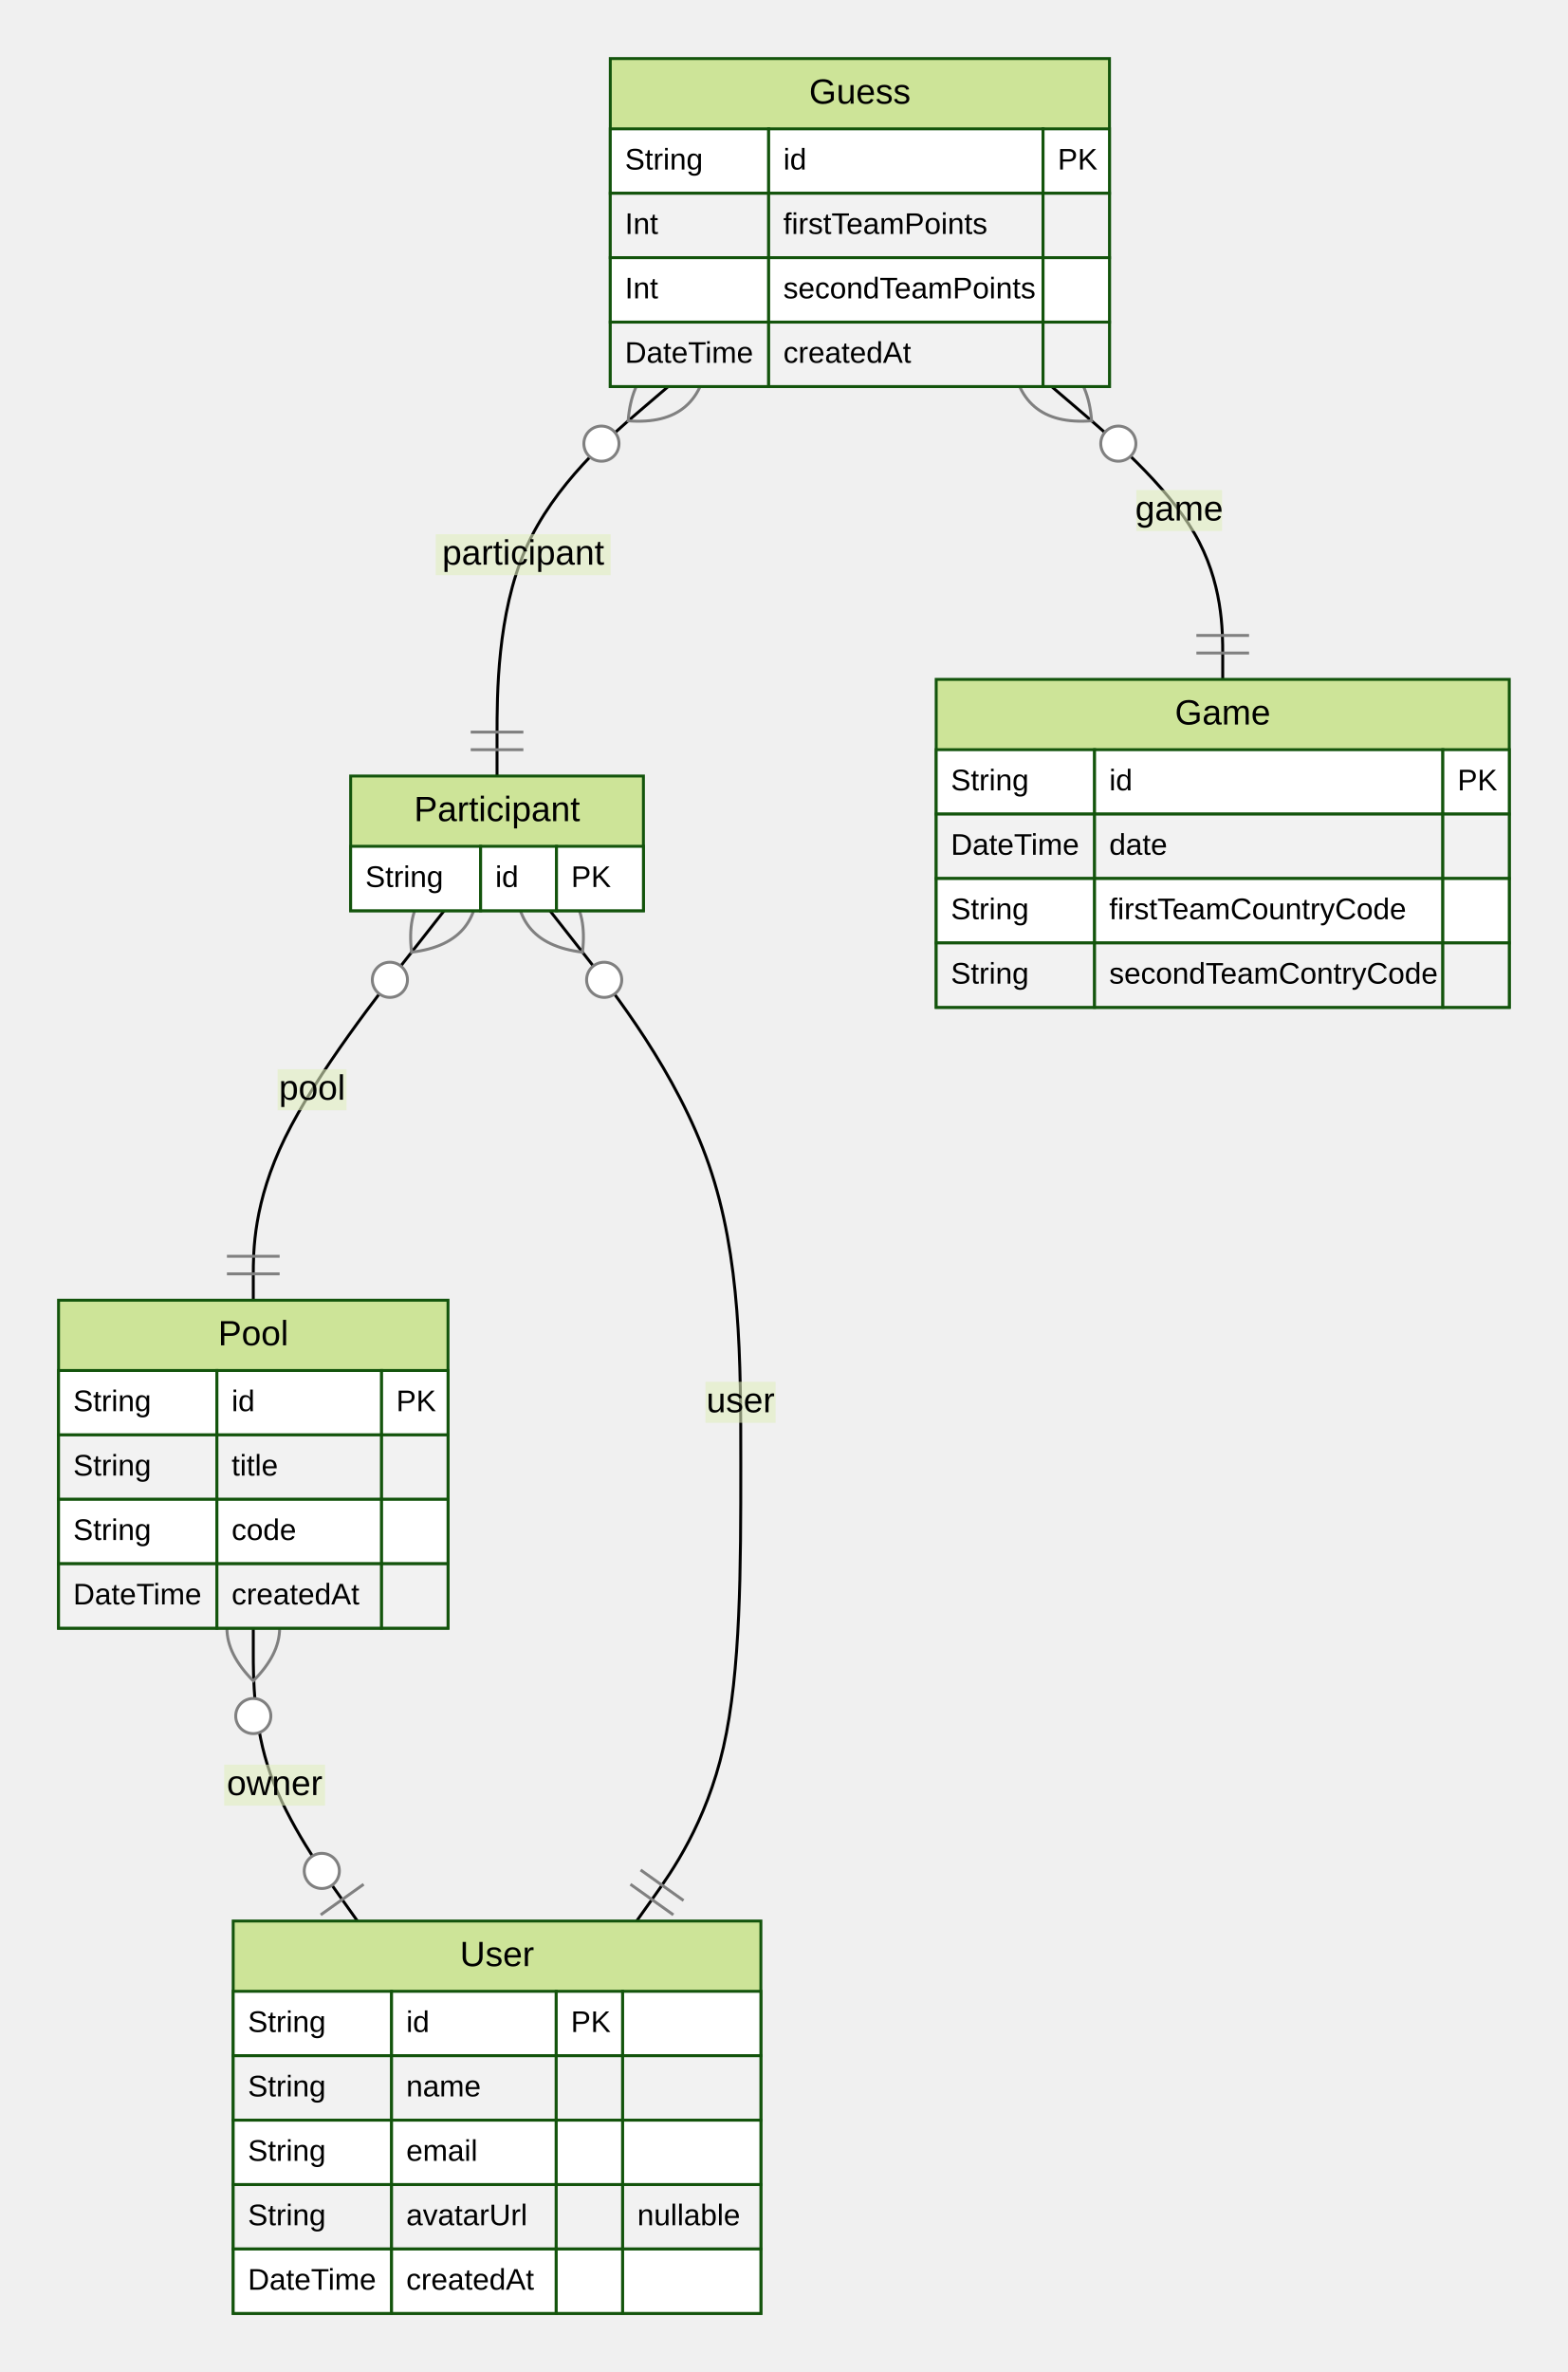
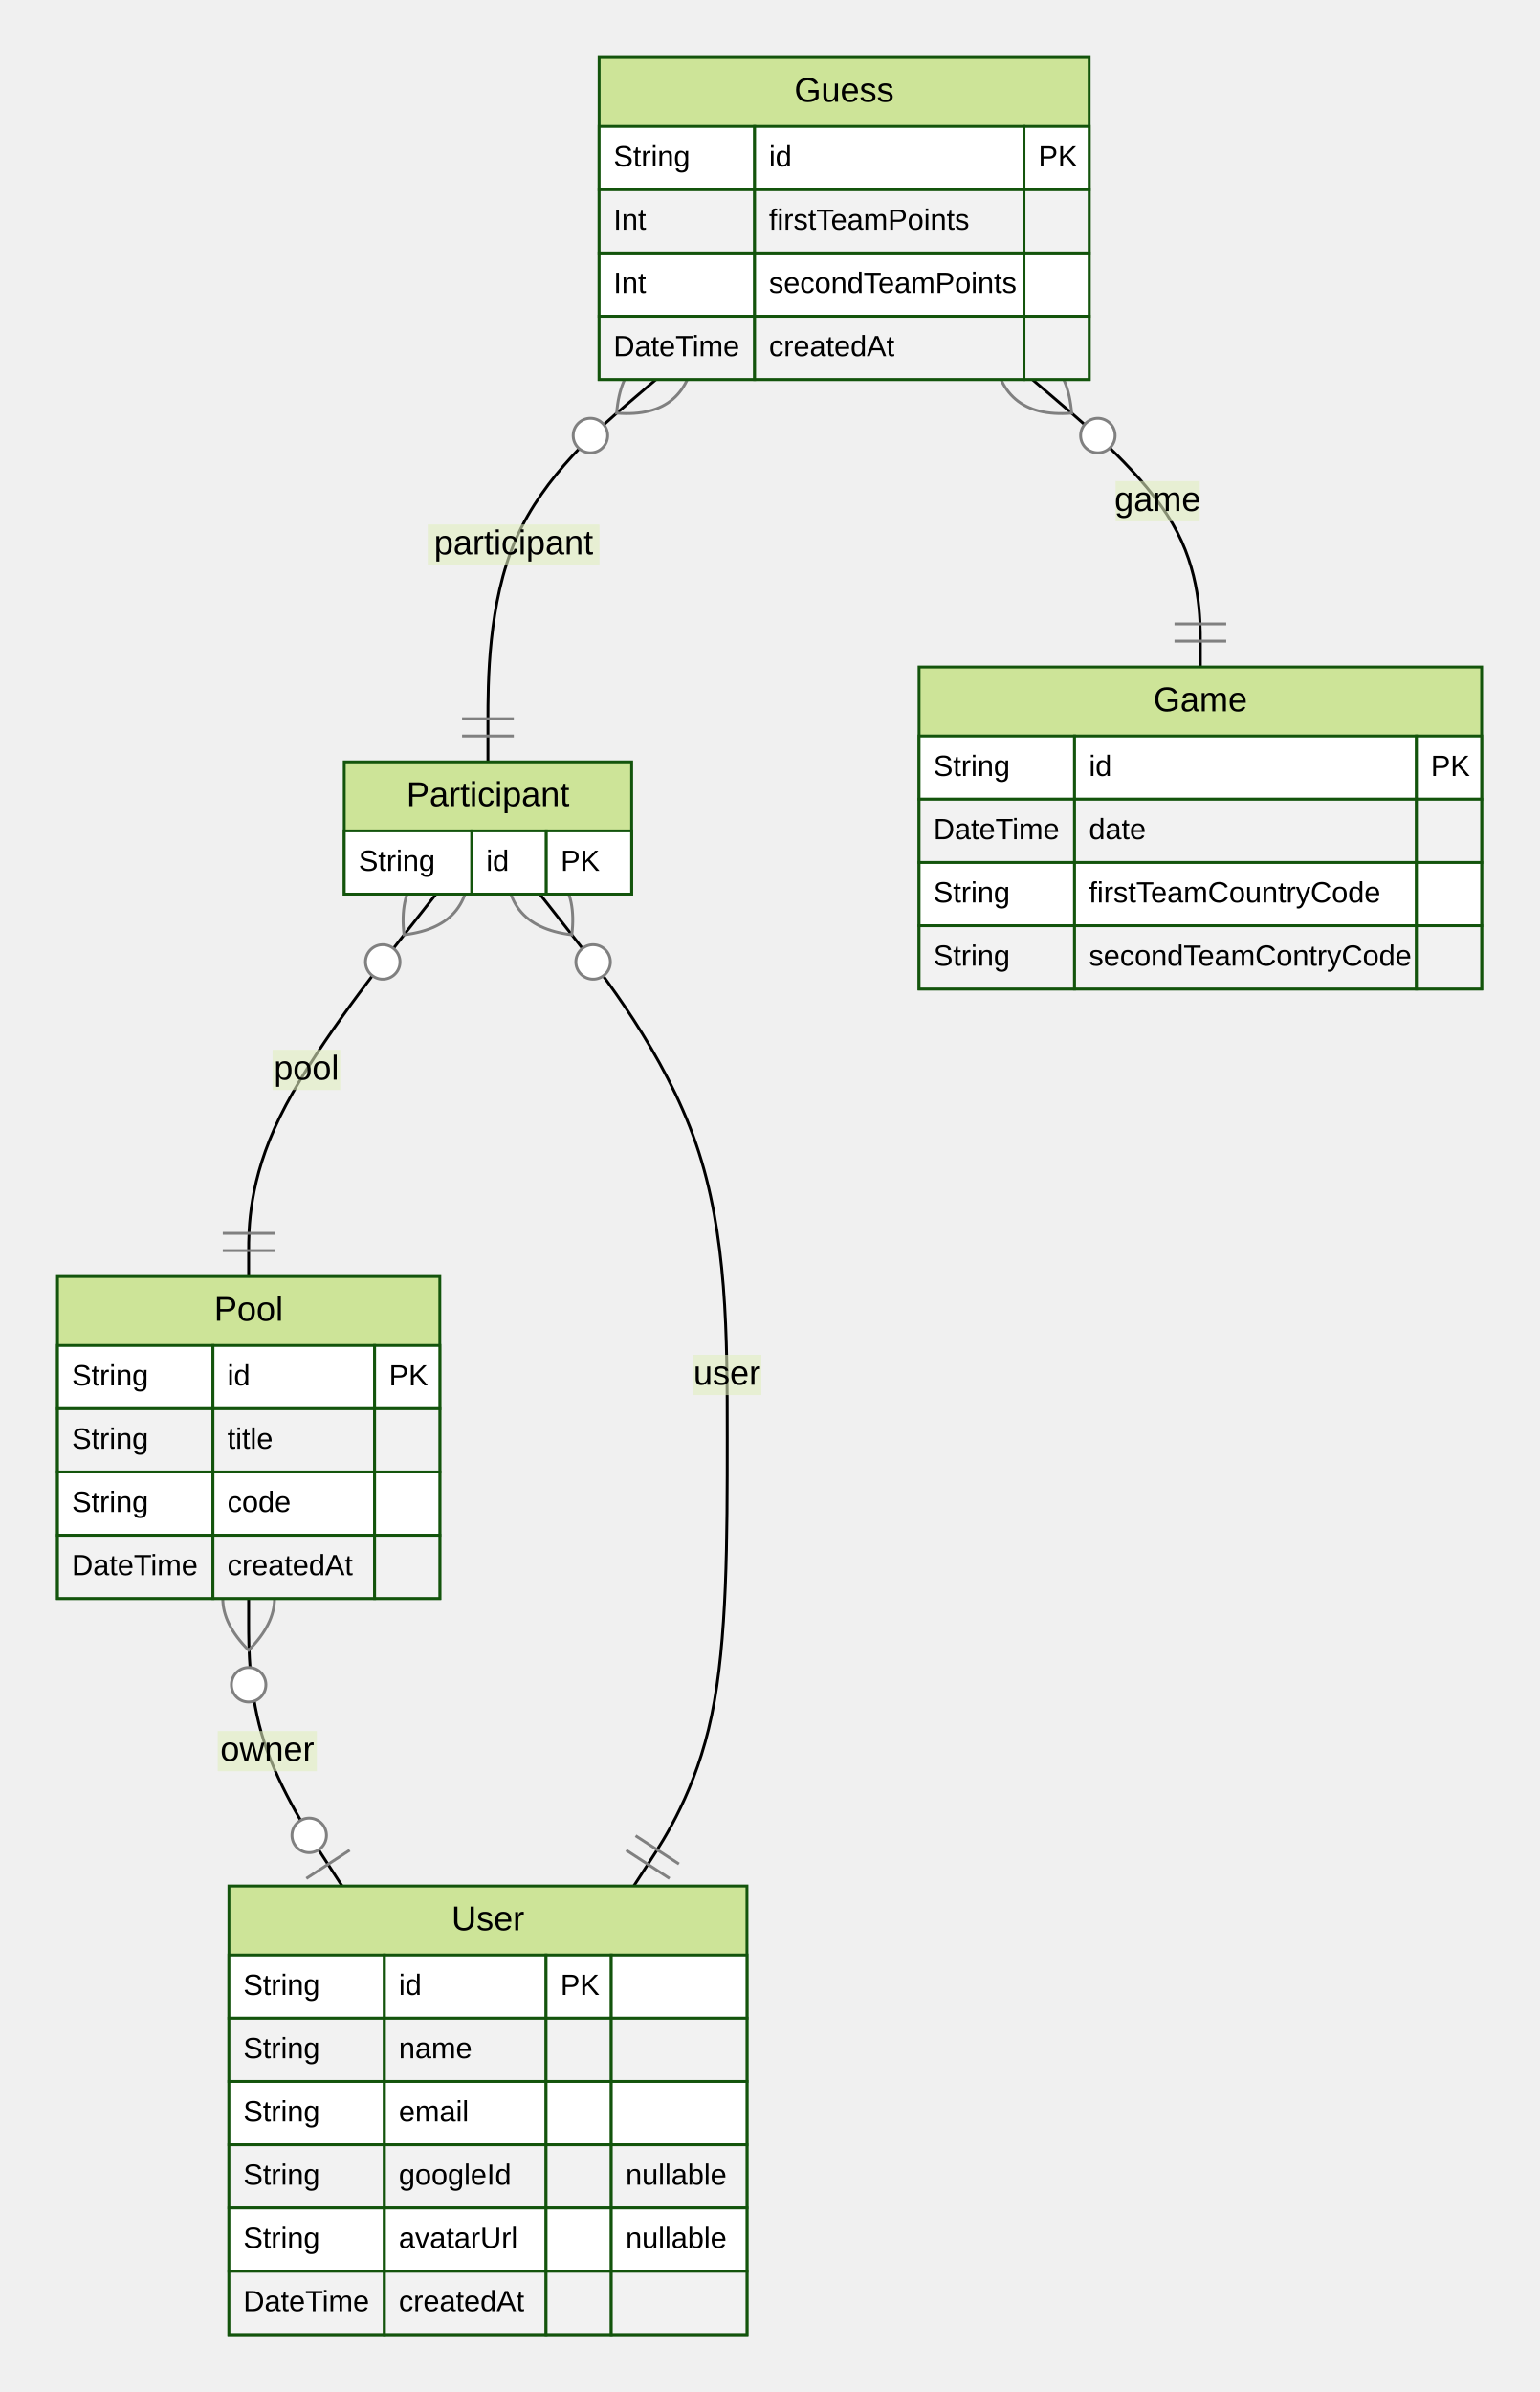
- <svg xmlns="http://www.w3.org/2000/svg" aria-labelledby="chart-title-mermaid-0 chart-desc-mermaid-0" role="img" viewBox="0 0 535.509 810" style="max-width: 535.509px; background-color: white;" width="100%" id="mermaid-0">
+ <svg xmlns="http://www.w3.org/2000/svg" aria-labelledby="chart-title-mermaid-0 chart-desc-mermaid-0" role="img" viewBox="0 0 535.509 832" style="max-width: 535.509px; background-color: white;" width="100%" id="mermaid-0">
  <style>#mermaid-0 {font-family:"trebuchet ms",verdana,arial,sans-serif;font-size:16px;fill:#000000;}#mermaid-0 .error-icon{fill:#552222;}#mermaid-0 .error-text{fill:#552222;stroke:#552222;}#mermaid-0 .edge-thickness-normal{stroke-width:2px;}#mermaid-0 .edge-thickness-thick{stroke-width:3.5px;}#mermaid-0 .edge-pattern-solid{stroke-dasharray:0;}#mermaid-0 .edge-pattern-dashed{stroke-dasharray:3;}#mermaid-0 .edge-pattern-dotted{stroke-dasharray:2;}#mermaid-0 .marker{fill:#000000;stroke:#000000;}#mermaid-0 .marker.cross{stroke:#000000;}#mermaid-0 svg{font-family:"trebuchet ms",verdana,arial,sans-serif;font-size:16px;}#mermaid-0 .entityBox{fill:#cde498;stroke:#13540c;}#mermaid-0 .attributeBoxOdd{fill:#ffffff;stroke:#13540c;}#mermaid-0 .attributeBoxEven{fill:#f2f2f2;stroke:#13540c;}#mermaid-0 .relationshipLabelBox{fill:hsl(78.158, 58.462%, 84.51%);opacity:0.7;background-color:hsl(78.158, 58.462%, 84.51%);}#mermaid-0 .relationshipLabelBox rect{opacity:0.5;}#mermaid-0 .relationshipLine{stroke:#000000;}#mermaid-0 :root{--mermaid-font-family:"trebuchet ms",verdana,arial,sans-serif;}</style>
  <g />
  <defs>
    <marker orient="auto" markerHeight="18" markerWidth="18" refY="9" refX="0" id="ONLY_ONE_START">
      <path d="M9,0 L9,18 M15,0 L15,18" fill="none" stroke="gray" />
    </marker>
  </defs>
  <defs>
    <marker orient="auto" markerHeight="18" markerWidth="18" refY="9" refX="18" id="ONLY_ONE_END">
      <path d="M3,0 L3,18 M9,0 L9,18" fill="none" stroke="gray" />
    </marker>
  </defs>
  <defs>
    <marker orient="auto" markerHeight="18" markerWidth="30" refY="9" refX="0" id="ZERO_OR_ONE_START">
      <circle r="6" cy="9" cx="21" fill="white" stroke="gray" />
      <path d="M9,0 L9,18" fill="none" stroke="gray" />
    </marker>
  </defs>
  <defs>
    <marker orient="auto" markerHeight="18" markerWidth="30" refY="9" refX="30" id="ZERO_OR_ONE_END">
      <circle r="6" cy="9" cx="9" fill="white" stroke="gray" />
      <path d="M21,0 L21,18" fill="none" stroke="gray" />
    </marker>
  </defs>
  <defs>
    <marker orient="auto" markerHeight="36" markerWidth="45" refY="18" refX="18" id="ONE_OR_MORE_START">
      <path d="M0,18 Q 18,0 36,18 Q 18,36 0,18 M42,9 L42,27" fill="none" stroke="gray" />
    </marker>
  </defs>
  <defs>
    <marker orient="auto" markerHeight="36" markerWidth="45" refY="18" refX="27" id="ONE_OR_MORE_END">
      <path d="M3,9 L3,27 M9,18 Q27,0 45,18 Q27,36 9,18" fill="none" stroke="gray" />
    </marker>
  </defs>
  <defs>
    <marker orient="auto" markerHeight="36" markerWidth="57" refY="18" refX="18" id="ZERO_OR_MORE_START">
      <circle r="6" cy="18" cx="48" fill="white" stroke="gray" />
      <path d="M0,18 Q18,0 36,18 Q18,36 0,18" fill="none" stroke="gray" />
    </marker>
  </defs>
  <defs>
    <marker orient="auto" markerHeight="36" markerWidth="57" refY="18" refX="39" id="ZERO_OR_MORE_END">
      <circle r="6" cy="18" cx="9" fill="white" stroke="gray" />
      <path d="M21,18 Q39,0 57,18 Q39,36 21,18" fill="none" stroke="gray" />
    </marker>
  </defs>
-   <path marker-start="url(#ZERO_OR_MORE_START)" marker-end="url(#ZERO_OR_ONE_END)" fill="none" stroke="gray" d="M86.513,556L86.513,564.333C86.513,572.667,86.513,589.333,92.443,606C98.373,622.667,110.233,639.333,116.163,647.667L122.093,656" class="er relationshipLine" />
-   <path marker-start="url(#ZERO_OR_MORE_START)" marker-end="url(#ONLY_ONE_END)" fill="none" stroke="gray" d="M187.835,311L198.7,324.833C209.565,338.667,231.296,366.333,242.161,397.833C253.026,429.333,253.026,464.667,253.026,500C253.026,535.333,253.026,570.667,247.096,596.667C241.167,622.667,229.307,639.333,223.377,647.667L217.447,656" class="er relationshipLine" />
+   <path marker-start="url(#ZERO_OR_MORE_START)" marker-end="url(#ZERO_OR_ONE_END)" fill="none" stroke="gray" d="M86.513,556L86.513,564.333C86.513,572.667,86.513,589.333,91.934,606C97.354,622.667,108.195,639.333,113.615,647.667L119.035,656" class="er relationshipLine" />
+   <path marker-start="url(#ZERO_OR_MORE_START)" marker-end="url(#ONLY_ONE_END)" fill="none" stroke="gray" d="M187.835,311L198.7,324.833C209.565,338.667,231.296,366.333,242.161,397.833C253.026,429.333,253.026,464.667,253.026,500C253.026,535.333,253.026,570.667,247.606,596.667C242.186,622.667,231.345,639.333,225.925,647.667L220.504,656" class="er relationshipLine" />
  <path marker-start="url(#ZERO_OR_MORE_START)" marker-end="url(#ONLY_ONE_END)" fill="none" stroke="gray" d="M151.705,311L140.839,324.833C129.974,338.667,108.244,366.333,97.378,388.5C86.513,410.667,86.513,427.333,86.513,435.667L86.513,444" class="er relationshipLine" />
  <path marker-start="url(#ZERO_OR_MORE_START)" marker-end="url(#ONLY_ONE_END)" fill="none" stroke="gray" d="M228.23,132L218.486,140.333C208.743,148.667,189.256,165.333,179.513,187.5C169.77,209.667,169.77,237.333,169.77,251.167L169.77,265" class="er relationshipLine" />
  <path marker-start="url(#ZERO_OR_MORE_START)" marker-end="url(#ONLY_ONE_END)" fill="none" stroke="gray" d="M359.18,132L368.923,140.333C378.666,148.667,398.153,165.333,407.896,182C417.639,198.667,417.639,215.333,417.639,223.667L417.639,232" class="er relationshipLine" />
  <g transform="translate(20,444 )" id="Pool">
    <rect height="112" width="133.026" y="0" x="0" stroke="gray" fill-opacity="100%" fill="honeydew" class="er entityBox" />
    <text transform="translate(66.51321,12)" style="font-family: &quot;trebuchet ms&quot;, verdana, arial, sans-serif;; font-size: 12px" text-anchor="middle" dominant-baseline="middle" y="0" x="0" id="entity-Pool" class="er entityLabel">Pool</text>
    <rect height="22" width="54.096" y="24" x="0" stroke="gray" fill-opacity="100%" fill="honeydew" class="er attributeBoxOdd" />
    <text transform="translate(5,35)" style="font-family: &quot;trebuchet ms&quot;, verdana, arial, sans-serif;; font-size: 10.2px" text-anchor="left" dominant-baseline="middle" y="0" x="0" id="entity-Pool-attr-1-type" class="er entityLabel">String</text>
    <rect height="22" width="56.243" y="24" x="54.096" stroke="gray" fill-opacity="100%" fill="honeydew" class="er attributeBoxOdd" />
    <text transform="translate(59.09555,35)" style="font-family: &quot;trebuchet ms&quot;, verdana, arial, sans-serif;; font-size: 10.2px" text-anchor="left" dominant-baseline="middle" y="0" x="0" id="entity-Pool-attr-1-name" class="er entityLabel">id</text>
    <rect height="22" width="22.688" y="24" x="110.339" stroke="gray" fill-opacity="100%" fill="honeydew" class="er attributeBoxOdd" />
    <text transform="translate(115.3387,35)" style="font-family: &quot;trebuchet ms&quot;, verdana, arial, sans-serif;; font-size: 10.2px" text-anchor="left" dominant-baseline="middle" y="0" x="0" id="entity-Pool-attr-1-key" class="er entityLabel">PK</text>
    <rect height="22" width="54.096" y="46" x="0" stroke="gray" fill-opacity="100%" fill="honeydew" class="er attributeBoxEven" />
    <text transform="translate(5,57)" style="font-family: &quot;trebuchet ms&quot;, verdana, arial, sans-serif;; font-size: 10.2px" text-anchor="left" dominant-baseline="middle" y="0" x="0" id="entity-Pool-attr-2-type" class="er entityLabel">String</text>
    <rect height="22" width="56.243" y="46" x="54.096" stroke="gray" fill-opacity="100%" fill="honeydew" class="er attributeBoxEven" />
    <text transform="translate(59.09555,57)" style="font-family: &quot;trebuchet ms&quot;, verdana, arial, sans-serif;; font-size: 10.2px" text-anchor="left" dominant-baseline="middle" y="0" x="0" id="entity-Pool-attr-2-name" class="er entityLabel">title</text>
    <rect height="22" width="22.688" y="46" x="110.339" stroke="gray" fill-opacity="100%" fill="honeydew" class="er attributeBoxEven" />
    <text transform="translate(115.3387,57)" style="font-family: &quot;trebuchet ms&quot;, verdana, arial, sans-serif;; font-size: 10.2px" text-anchor="left" dominant-baseline="middle" y="0" x="0" id="entity-Pool-attr-2-key" class="er entityLabel" />
    <rect height="22" width="54.096" y="68" x="0" stroke="gray" fill-opacity="100%" fill="honeydew" class="er attributeBoxOdd" />
    <text transform="translate(5,79)" style="font-family: &quot;trebuchet ms&quot;, verdana, arial, sans-serif;; font-size: 10.2px" text-anchor="left" dominant-baseline="middle" y="0" x="0" id="entity-Pool-attr-3-type" class="er entityLabel">String</text>
    <rect height="22" width="56.243" y="68" x="54.096" stroke="gray" fill-opacity="100%" fill="honeydew" class="er attributeBoxOdd" />
    <text transform="translate(59.09555,79)" style="font-family: &quot;trebuchet ms&quot;, verdana, arial, sans-serif;; font-size: 10.2px" text-anchor="left" dominant-baseline="middle" y="0" x="0" id="entity-Pool-attr-3-name" class="er entityLabel">code</text>
    <rect height="22" width="22.688" y="68" x="110.339" stroke="gray" fill-opacity="100%" fill="honeydew" class="er attributeBoxOdd" />
    <text transform="translate(115.3387,79)" style="font-family: &quot;trebuchet ms&quot;, verdana, arial, sans-serif;; font-size: 10.2px" text-anchor="left" dominant-baseline="middle" y="0" x="0" id="entity-Pool-attr-3-key" class="er entityLabel" />
    <rect height="22" width="54.096" y="90" x="0" stroke="gray" fill-opacity="100%" fill="honeydew" class="er attributeBoxEven" />
    <text transform="translate(5,101)" style="font-family: &quot;trebuchet ms&quot;, verdana, arial, sans-serif;; font-size: 10.2px" text-anchor="left" dominant-baseline="middle" y="0" x="0" id="entity-Pool-attr-4-type" class="er entityLabel">DateTime</text>
    <rect height="22" width="56.243" y="90" x="54.096" stroke="gray" fill-opacity="100%" fill="honeydew" class="er attributeBoxEven" />
    <text transform="translate(59.09555,101)" style="font-family: &quot;trebuchet ms&quot;, verdana, arial, sans-serif;; font-size: 10.2px" text-anchor="left" dominant-baseline="middle" y="0" x="0" id="entity-Pool-attr-4-name" class="er entityLabel">createdAt</text>
    <rect height="22" width="22.688" y="90" x="110.339" stroke="gray" fill-opacity="100%" fill="honeydew" class="er attributeBoxEven" />
    <text transform="translate(115.3387,101)" style="font-family: &quot;trebuchet ms&quot;, verdana, arial, sans-serif;; font-size: 10.2px" text-anchor="left" dominant-baseline="middle" y="0" x="0" id="entity-Pool-attr-4-key" class="er entityLabel" />
  </g>
  <g transform="translate(119.7698,265 )" id="Participant">
    <rect height="46" width="100" y="0" x="0" stroke="gray" fill-opacity="100%" fill="honeydew" class="er entityBox" />
    <text transform="translate(50,12)" style="font-family: &quot;trebuchet ms&quot;, verdana, arial, sans-serif;; font-size: 12px" text-anchor="middle" dominant-baseline="middle" y="0" x="0" id="entity-Participant" class="er entityLabel">Participant</text>
    <rect height="22" width="44.399" y="24" x="0" stroke="gray" fill-opacity="100%" fill="honeydew" class="er attributeBoxOdd" />
    <text transform="translate(5,35)" style="font-family: &quot;trebuchet ms&quot;, verdana, arial, sans-serif;; font-size: 10.2px" text-anchor="left" dominant-baseline="middle" y="0" x="0" id="entity-Participant-attr-1-type" class="er entityLabel">String</text>
    <rect height="22" width="25.911" y="24" x="44.399" stroke="gray" fill-opacity="100%" fill="honeydew" class="er attributeBoxOdd" />
    <text transform="translate(49.39862,35)" style="font-family: &quot;trebuchet ms&quot;, verdana, arial, sans-serif;; font-size: 10.2px" text-anchor="left" dominant-baseline="middle" y="0" x="0" id="entity-Participant-attr-1-name" class="er entityLabel">id</text>
    <rect height="22" width="29.69" y="24" x="70.31" stroke="gray" fill-opacity="100%" fill="honeydew" class="er attributeBoxOdd" />
    <text transform="translate(75.30976,35)" style="font-family: &quot;trebuchet ms&quot;, verdana, arial, sans-serif;; font-size: 10.2px" text-anchor="left" dominant-baseline="middle" y="0" x="0" id="entity-Participant-attr-1-key" class="er entityLabel">PK</text>
  </g>
  <g transform="translate(79.65034,656 )" id="User">
-     <rect height="134" width="180.239" y="0" x="0" stroke="gray" fill-opacity="100%" fill="honeydew" class="er entityBox" />
+     <rect height="156" width="180.239" y="0" x="0" stroke="gray" fill-opacity="100%" fill="honeydew" class="er entityBox" />
    <text transform="translate(90.11948,12)" style="font-family: &quot;trebuchet ms&quot;, verdana, arial, sans-serif;; font-size: 12px" text-anchor="middle" dominant-baseline="middle" y="0" x="0" id="entity-User" class="er entityLabel">User</text>
    <rect height="22" width="54.096" y="24" x="0" stroke="gray" fill-opacity="100%" fill="honeydew" class="er attributeBoxOdd" />
    <text transform="translate(5,35)" style="font-family: &quot;trebuchet ms&quot;, verdana, arial, sans-serif;; font-size: 10.2px" text-anchor="left" dominant-baseline="middle" y="0" x="0" id="entity-User-attr-1-type" class="er entityLabel">String</text>
    <rect height="22" width="56.243" y="24" x="54.096" stroke="gray" fill-opacity="100%" fill="honeydew" class="er attributeBoxOdd" />
    <text transform="translate(59.09555,35)" style="font-family: &quot;trebuchet ms&quot;, verdana, arial, sans-serif;; font-size: 10.2px" text-anchor="left" dominant-baseline="middle" y="0" x="0" id="entity-User-attr-1-name" class="er entityLabel">id</text>
    <rect height="22" width="22.688" y="24" x="110.339" stroke="gray" fill-opacity="100%" fill="honeydew" class="er attributeBoxOdd" />
    <text transform="translate(115.3387,35)" style="font-family: &quot;trebuchet ms&quot;, verdana, arial, sans-serif;; font-size: 10.2px" text-anchor="left" dominant-baseline="middle" y="0" x="0" id="entity-User-attr-1-key" class="er entityLabel">PK</text>
    <rect height="22" width="47.213" y="24" x="133.026" stroke="gray" fill-opacity="100%" fill="honeydew" class="er attributeBoxOdd" />
    <text transform="translate(138.0264,35)" style="font-family: &quot;trebuchet ms&quot;, verdana, arial, sans-serif;; font-size: 10.2px" text-anchor="left" dominant-baseline="middle" y="0" x="0" id="entity-User-attr-1-comment" class="er entityLabel" />
    <rect height="22" width="54.096" y="46" x="0" stroke="gray" fill-opacity="100%" fill="honeydew" class="er attributeBoxEven" />
    <text transform="translate(5,57)" style="font-family: &quot;trebuchet ms&quot;, verdana, arial, sans-serif;; font-size: 10.2px" text-anchor="left" dominant-baseline="middle" y="0" x="0" id="entity-User-attr-2-type" class="er entityLabel">String</text>
    <rect height="22" width="56.243" y="46" x="54.096" stroke="gray" fill-opacity="100%" fill="honeydew" class="er attributeBoxEven" />
    <text transform="translate(59.09555,57)" style="font-family: &quot;trebuchet ms&quot;, verdana, arial, sans-serif;; font-size: 10.2px" text-anchor="left" dominant-baseline="middle" y="0" x="0" id="entity-User-attr-2-name" class="er entityLabel">name</text>
    <rect height="22" width="22.688" y="46" x="110.339" stroke="gray" fill-opacity="100%" fill="honeydew" class="er attributeBoxEven" />
    <text transform="translate(115.3387,57)" style="font-family: &quot;trebuchet ms&quot;, verdana, arial, sans-serif;; font-size: 10.2px" text-anchor="left" dominant-baseline="middle" y="0" x="0" id="entity-User-attr-2-key" class="er entityLabel" />
    <rect height="22" width="47.213" y="46" x="133.026" stroke="gray" fill-opacity="100%" fill="honeydew" class="er attributeBoxEven" />
    <text transform="translate(138.0264,57)" style="font-family: &quot;trebuchet ms&quot;, verdana, arial, sans-serif;; font-size: 10.2px" text-anchor="left" dominant-baseline="middle" y="0" x="0" id="entity-User-attr-2-comment" class="er entityLabel" />
    <rect height="22" width="54.096" y="68" x="0" stroke="gray" fill-opacity="100%" fill="honeydew" class="er attributeBoxOdd" />
    <text transform="translate(5,79)" style="font-family: &quot;trebuchet ms&quot;, verdana, arial, sans-serif;; font-size: 10.2px" text-anchor="left" dominant-baseline="middle" y="0" x="0" id="entity-User-attr-3-type" class="er entityLabel">String</text>
    <rect height="22" width="56.243" y="68" x="54.096" stroke="gray" fill-opacity="100%" fill="honeydew" class="er attributeBoxOdd" />
    <text transform="translate(59.09555,79)" style="font-family: &quot;trebuchet ms&quot;, verdana, arial, sans-serif;; font-size: 10.2px" text-anchor="left" dominant-baseline="middle" y="0" x="0" id="entity-User-attr-3-name" class="er entityLabel">email</text>
    <rect height="22" width="22.688" y="68" x="110.339" stroke="gray" fill-opacity="100%" fill="honeydew" class="er attributeBoxOdd" />
    <text transform="translate(115.3387,79)" style="font-family: &quot;trebuchet ms&quot;, verdana, arial, sans-serif;; font-size: 10.2px" text-anchor="left" dominant-baseline="middle" y="0" x="0" id="entity-User-attr-3-key" class="er entityLabel" />
    <rect height="22" width="47.213" y="68" x="133.026" stroke="gray" fill-opacity="100%" fill="honeydew" class="er attributeBoxOdd" />
    <text transform="translate(138.0264,79)" style="font-family: &quot;trebuchet ms&quot;, verdana, arial, sans-serif;; font-size: 10.2px" text-anchor="left" dominant-baseline="middle" y="0" x="0" id="entity-User-attr-3-comment" class="er entityLabel" />
    <rect height="22" width="54.096" y="90" x="0" stroke="gray" fill-opacity="100%" fill="honeydew" class="er attributeBoxEven" />
    <text transform="translate(5,101)" style="font-family: &quot;trebuchet ms&quot;, verdana, arial, sans-serif;; font-size: 10.2px" text-anchor="left" dominant-baseline="middle" y="0" x="0" id="entity-User-attr-4-type" class="er entityLabel">String</text>
    <rect height="22" width="56.243" y="90" x="54.096" stroke="gray" fill-opacity="100%" fill="honeydew" class="er attributeBoxEven" />
-     <text transform="translate(59.09555,101)" style="font-family: &quot;trebuchet ms&quot;, verdana, arial, sans-serif;; font-size: 10.2px" text-anchor="left" dominant-baseline="middle" y="0" x="0" id="entity-User-attr-4-name" class="er entityLabel">avatarUrl</text>
+     <text transform="translate(59.09555,101)" style="font-family: &quot;trebuchet ms&quot;, verdana, arial, sans-serif;; font-size: 10.2px" text-anchor="left" dominant-baseline="middle" y="0" x="0" id="entity-User-attr-4-name" class="er entityLabel">googleId</text>
    <rect height="22" width="22.688" y="90" x="110.339" stroke="gray" fill-opacity="100%" fill="honeydew" class="er attributeBoxEven" />
    <text transform="translate(115.3387,101)" style="font-family: &quot;trebuchet ms&quot;, verdana, arial, sans-serif;; font-size: 10.2px" text-anchor="left" dominant-baseline="middle" y="0" x="0" id="entity-User-attr-4-key" class="er entityLabel" />
    <rect height="22" width="47.213" y="90" x="133.026" stroke="gray" fill-opacity="100%" fill="honeydew" class="er attributeBoxEven" />
    <text transform="translate(138.0264,101)" style="font-family: &quot;trebuchet ms&quot;, verdana, arial, sans-serif;; font-size: 10.2px" text-anchor="left" dominant-baseline="middle" y="0" x="0" id="entity-User-attr-4-comment" class="er entityLabel">nullable</text>
    <rect height="22" width="54.096" y="112" x="0" stroke="gray" fill-opacity="100%" fill="honeydew" class="er attributeBoxOdd" />
-     <text transform="translate(5,123)" style="font-family: &quot;trebuchet ms&quot;, verdana, arial, sans-serif;; font-size: 10.2px" text-anchor="left" dominant-baseline="middle" y="0" x="0" id="entity-User-attr-5-type" class="er entityLabel">DateTime</text>
+     <text transform="translate(5,123)" style="font-family: &quot;trebuchet ms&quot;, verdana, arial, sans-serif;; font-size: 10.2px" text-anchor="left" dominant-baseline="middle" y="0" x="0" id="entity-User-attr-5-type" class="er entityLabel">String</text>
    <rect height="22" width="56.243" y="112" x="54.096" stroke="gray" fill-opacity="100%" fill="honeydew" class="er attributeBoxOdd" />
-     <text transform="translate(59.09555,123)" style="font-family: &quot;trebuchet ms&quot;, verdana, arial, sans-serif;; font-size: 10.2px" text-anchor="left" dominant-baseline="middle" y="0" x="0" id="entity-User-attr-5-name" class="er entityLabel">createdAt</text>
+     <text transform="translate(59.09555,123)" style="font-family: &quot;trebuchet ms&quot;, verdana, arial, sans-serif;; font-size: 10.2px" text-anchor="left" dominant-baseline="middle" y="0" x="0" id="entity-User-attr-5-name" class="er entityLabel">avatarUrl</text>
    <rect height="22" width="22.688" y="112" x="110.339" stroke="gray" fill-opacity="100%" fill="honeydew" class="er attributeBoxOdd" />
    <text transform="translate(115.3387,123)" style="font-family: &quot;trebuchet ms&quot;, verdana, arial, sans-serif;; font-size: 10.2px" text-anchor="left" dominant-baseline="middle" y="0" x="0" id="entity-User-attr-5-key" class="er entityLabel" />
    <rect height="22" width="47.213" y="112" x="133.026" stroke="gray" fill-opacity="100%" fill="honeydew" class="er attributeBoxOdd" />
-     <text transform="translate(138.0264,123)" style="font-family: &quot;trebuchet ms&quot;, verdana, arial, sans-serif;; font-size: 10.2px" text-anchor="left" dominant-baseline="middle" y="0" x="0" id="entity-User-attr-5-comment" class="er entityLabel" />
+     <text transform="translate(138.0264,123)" style="font-family: &quot;trebuchet ms&quot;, verdana, arial, sans-serif;; font-size: 10.2px" text-anchor="left" dominant-baseline="middle" y="0" x="0" id="entity-User-attr-5-comment" class="er entityLabel">nullable</text>
+     <rect height="22" width="54.096" y="134" x="0" stroke="gray" fill-opacity="100%" fill="honeydew" class="er attributeBoxEven" />
+     <text transform="translate(5,145)" style="font-family: &quot;trebuchet ms&quot;, verdana, arial, sans-serif;; font-size: 10.2px" text-anchor="left" dominant-baseline="middle" y="0" x="0" id="entity-User-attr-6-type" class="er entityLabel">DateTime</text>
+     <rect height="22" width="56.243" y="134" x="54.096" stroke="gray" fill-opacity="100%" fill="honeydew" class="er attributeBoxEven" />
+     <text transform="translate(59.09555,145)" style="font-family: &quot;trebuchet ms&quot;, verdana, arial, sans-serif;; font-size: 10.2px" text-anchor="left" dominant-baseline="middle" y="0" x="0" id="entity-User-attr-6-name" class="er entityLabel">createdAt</text>
+     <rect height="22" width="22.688" y="134" x="110.339" stroke="gray" fill-opacity="100%" fill="honeydew" class="er attributeBoxEven" />
+     <text transform="translate(115.3387,145)" style="font-family: &quot;trebuchet ms&quot;, verdana, arial, sans-serif;; font-size: 10.2px" text-anchor="left" dominant-baseline="middle" y="0" x="0" id="entity-User-attr-6-key" class="er entityLabel" />
+     <rect height="22" width="47.213" y="134" x="133.026" stroke="gray" fill-opacity="100%" fill="honeydew" class="er attributeBoxEven" />
+     <text transform="translate(138.0264,145)" style="font-family: &quot;trebuchet ms&quot;, verdana, arial, sans-serif;; font-size: 10.2px" text-anchor="left" dominant-baseline="middle" y="0" x="0" id="entity-User-attr-6-comment" class="er entityLabel" />
  </g>
  <g transform="translate(319.7698,232 )" id="Game">
    <rect height="112" width="195.739" y="0" x="0" stroke="gray" fill-opacity="100%" fill="honeydew" class="er entityBox" />
    <text transform="translate(97.86967,12)" style="font-family: &quot;trebuchet ms&quot;, verdana, arial, sans-serif;; font-size: 12px" text-anchor="middle" dominant-baseline="middle" y="0" x="0" id="entity-Game" class="er entityLabel">Game</text>
    <rect height="22" width="54.096" y="24" x="0" stroke="gray" fill-opacity="100%" fill="honeydew" class="er attributeBoxOdd" />
    <text transform="translate(5,35)" style="font-family: &quot;trebuchet ms&quot;, verdana, arial, sans-serif;; font-size: 10.2px" text-anchor="left" dominant-baseline="middle" y="0" x="0" id="entity-Game-attr-1-type" class="er entityLabel">String</text>
    <rect height="22" width="118.956" y="24" x="54.096" stroke="gray" fill-opacity="100%" fill="honeydew" class="er attributeBoxOdd" />
    <text transform="translate(59.09555,35)" style="font-family: &quot;trebuchet ms&quot;, verdana, arial, sans-serif;; font-size: 10.2px" text-anchor="left" dominant-baseline="middle" y="0" x="0" id="entity-Game-attr-1-name" class="er entityLabel">id</text>
    <rect height="22" width="22.688" y="24" x="173.052" stroke="gray" fill-opacity="100%" fill="honeydew" class="er attributeBoxOdd" />
    <text transform="translate(178.0517,35)" style="font-family: &quot;trebuchet ms&quot;, verdana, arial, sans-serif;; font-size: 10.2px" text-anchor="left" dominant-baseline="middle" y="0" x="0" id="entity-Game-attr-1-key" class="er entityLabel">PK</text>
    <rect height="22" width="54.096" y="46" x="0" stroke="gray" fill-opacity="100%" fill="honeydew" class="er attributeBoxEven" />
    <text transform="translate(5,57)" style="font-family: &quot;trebuchet ms&quot;, verdana, arial, sans-serif;; font-size: 10.2px" text-anchor="left" dominant-baseline="middle" y="0" x="0" id="entity-Game-attr-2-type" class="er entityLabel">DateTime</text>
    <rect height="22" width="118.956" y="46" x="54.096" stroke="gray" fill-opacity="100%" fill="honeydew" class="er attributeBoxEven" />
    <text transform="translate(59.09555,57)" style="font-family: &quot;trebuchet ms&quot;, verdana, arial, sans-serif;; font-size: 10.2px" text-anchor="left" dominant-baseline="middle" y="0" x="0" id="entity-Game-attr-2-name" class="er entityLabel">date</text>
    <rect height="22" width="22.688" y="46" x="173.052" stroke="gray" fill-opacity="100%" fill="honeydew" class="er attributeBoxEven" />
    <text transform="translate(178.0517,57)" style="font-family: &quot;trebuchet ms&quot;, verdana, arial, sans-serif;; font-size: 10.2px" text-anchor="left" dominant-baseline="middle" y="0" x="0" id="entity-Game-attr-2-key" class="er entityLabel" />
    <rect height="22" width="54.096" y="68" x="0" stroke="gray" fill-opacity="100%" fill="honeydew" class="er attributeBoxOdd" />
    <text transform="translate(5,79)" style="font-family: &quot;trebuchet ms&quot;, verdana, arial, sans-serif;; font-size: 10.2px" text-anchor="left" dominant-baseline="middle" y="0" x="0" id="entity-Game-attr-3-type" class="er entityLabel">String</text>
    <rect height="22" width="118.956" y="68" x="54.096" stroke="gray" fill-opacity="100%" fill="honeydew" class="er attributeBoxOdd" />
    <text transform="translate(59.09555,79)" style="font-family: &quot;trebuchet ms&quot;, verdana, arial, sans-serif;; font-size: 10.2px" text-anchor="left" dominant-baseline="middle" y="0" x="0" id="entity-Game-attr-3-name" class="er entityLabel">firstTeamCountryCode</text>
    <rect height="22" width="22.688" y="68" x="173.052" stroke="gray" fill-opacity="100%" fill="honeydew" class="er attributeBoxOdd" />
    <text transform="translate(178.0517,79)" style="font-family: &quot;trebuchet ms&quot;, verdana, arial, sans-serif;; font-size: 10.2px" text-anchor="left" dominant-baseline="middle" y="0" x="0" id="entity-Game-attr-3-key" class="er entityLabel" />
    <rect height="22" width="54.096" y="90" x="0" stroke="gray" fill-opacity="100%" fill="honeydew" class="er attributeBoxEven" />
    <text transform="translate(5,101)" style="font-family: &quot;trebuchet ms&quot;, verdana, arial, sans-serif;; font-size: 10.2px" text-anchor="left" dominant-baseline="middle" y="0" x="0" id="entity-Game-attr-4-type" class="er entityLabel">String</text>
    <rect height="22" width="118.956" y="90" x="54.096" stroke="gray" fill-opacity="100%" fill="honeydew" class="er attributeBoxEven" />
    <text transform="translate(59.09555,101)" style="font-family: &quot;trebuchet ms&quot;, verdana, arial, sans-serif;; font-size: 10.2px" text-anchor="left" dominant-baseline="middle" y="0" x="0" id="entity-Game-attr-4-name" class="er entityLabel">secondTeamContryCode</text>
    <rect height="22" width="22.688" y="90" x="173.052" stroke="gray" fill-opacity="100%" fill="honeydew" class="er attributeBoxEven" />
    <text transform="translate(178.0517,101)" style="font-family: &quot;trebuchet ms&quot;, verdana, arial, sans-serif;; font-size: 10.2px" text-anchor="left" dominant-baseline="middle" y="0" x="0" id="entity-Game-attr-4-key" class="er entityLabel" />
  </g>
  <g transform="translate(208.4525,20 )" id="Guess">
    <rect height="112" width="170.504" y="0" x="0" stroke="gray" fill-opacity="100%" fill="honeydew" class="er entityBox" />
    <text transform="translate(85.2522,12)" style="font-family: &quot;trebuchet ms&quot;, verdana, arial, sans-serif;; font-size: 12px" text-anchor="middle" dominant-baseline="middle" y="0" x="0" id="entity-Guess" class="er entityLabel">Guess</text>
    <rect height="22" width="54.096" y="24" x="0" stroke="gray" fill-opacity="100%" fill="honeydew" class="er attributeBoxOdd" />
    <text transform="translate(5,35)" style="font-family: &quot;trebuchet ms&quot;, verdana, arial, sans-serif;; font-size: 10.2px" text-anchor="left" dominant-baseline="middle" y="0" x="0" id="entity-Guess-attr-1-type" class="er entityLabel">String</text>
    <rect height="22" width="93.721" y="24" x="54.096" stroke="gray" fill-opacity="100%" fill="honeydew" class="er attributeBoxOdd" />
    <text transform="translate(59.09555,35)" style="font-family: &quot;trebuchet ms&quot;, verdana, arial, sans-serif;; font-size: 10.2px" text-anchor="left" dominant-baseline="middle" y="0" x="0" id="entity-Guess-attr-1-name" class="er entityLabel">id</text>
    <rect height="22" width="22.688" y="24" x="147.817" stroke="gray" fill-opacity="100%" fill="honeydew" class="er attributeBoxOdd" />
    <text transform="translate(152.8167,35)" style="font-family: &quot;trebuchet ms&quot;, verdana, arial, sans-serif;; font-size: 10.2px" text-anchor="left" dominant-baseline="middle" y="0" x="0" id="entity-Guess-attr-1-key" class="er entityLabel">PK</text>
    <rect height="22" width="54.096" y="46" x="0" stroke="gray" fill-opacity="100%" fill="honeydew" class="er attributeBoxEven" />
    <text transform="translate(5,57)" style="font-family: &quot;trebuchet ms&quot;, verdana, arial, sans-serif;; font-size: 10.2px" text-anchor="left" dominant-baseline="middle" y="0" x="0" id="entity-Guess-attr-2-type" class="er entityLabel">Int</text>
    <rect height="22" width="93.721" y="46" x="54.096" stroke="gray" fill-opacity="100%" fill="honeydew" class="er attributeBoxEven" />
    <text transform="translate(59.09555,57)" style="font-family: &quot;trebuchet ms&quot;, verdana, arial, sans-serif;; font-size: 10.2px" text-anchor="left" dominant-baseline="middle" y="0" x="0" id="entity-Guess-attr-2-name" class="er entityLabel">firstTeamPoints</text>
    <rect height="22" width="22.688" y="46" x="147.817" stroke="gray" fill-opacity="100%" fill="honeydew" class="er attributeBoxEven" />
    <text transform="translate(152.8167,57)" style="font-family: &quot;trebuchet ms&quot;, verdana, arial, sans-serif;; font-size: 10.2px" text-anchor="left" dominant-baseline="middle" y="0" x="0" id="entity-Guess-attr-2-key" class="er entityLabel" />
    <rect height="22" width="54.096" y="68" x="0" stroke="gray" fill-opacity="100%" fill="honeydew" class="er attributeBoxOdd" />
    <text transform="translate(5,79)" style="font-family: &quot;trebuchet ms&quot;, verdana, arial, sans-serif;; font-size: 10.2px" text-anchor="left" dominant-baseline="middle" y="0" x="0" id="entity-Guess-attr-3-type" class="er entityLabel">Int</text>
    <rect height="22" width="93.721" y="68" x="54.096" stroke="gray" fill-opacity="100%" fill="honeydew" class="er attributeBoxOdd" />
    <text transform="translate(59.09555,79)" style="font-family: &quot;trebuchet ms&quot;, verdana, arial, sans-serif;; font-size: 10.2px" text-anchor="left" dominant-baseline="middle" y="0" x="0" id="entity-Guess-attr-3-name" class="er entityLabel">secondTeamPoints</text>
    <rect height="22" width="22.688" y="68" x="147.817" stroke="gray" fill-opacity="100%" fill="honeydew" class="er attributeBoxOdd" />
    <text transform="translate(152.8167,79)" style="font-family: &quot;trebuchet ms&quot;, verdana, arial, sans-serif;; font-size: 10.2px" text-anchor="left" dominant-baseline="middle" y="0" x="0" id="entity-Guess-attr-3-key" class="er entityLabel" />
    <rect height="22" width="54.096" y="90" x="0" stroke="gray" fill-opacity="100%" fill="honeydew" class="er attributeBoxEven" />
    <text transform="translate(5,101)" style="font-family: &quot;trebuchet ms&quot;, verdana, arial, sans-serif;; font-size: 10.2px" text-anchor="left" dominant-baseline="middle" y="0" x="0" id="entity-Guess-attr-4-type" class="er entityLabel">DateTime</text>
    <rect height="22" width="93.721" y="90" x="54.096" stroke="gray" fill-opacity="100%" fill="honeydew" class="er attributeBoxEven" />
    <text transform="translate(59.09555,101)" style="font-family: &quot;trebuchet ms&quot;, verdana, arial, sans-serif;; font-size: 10.2px" text-anchor="left" dominant-baseline="middle" y="0" x="0" id="entity-Guess-attr-4-name" class="er entityLabel">createdAt</text>
    <rect height="22" width="22.688" y="90" x="147.817" stroke="gray" fill-opacity="100%" fill="honeydew" class="er attributeBoxEven" />
    <text transform="translate(152.8167,101)" style="font-family: &quot;trebuchet ms&quot;, verdana, arial, sans-serif;; font-size: 10.2px" text-anchor="left" dominant-baseline="middle" y="0" x="0" id="entity-Guess-attr-4-key" class="er entityLabel" />
  </g>
-   <rect fill-opacity="85%" fill="white" height="14" width="34.471" y="602.592" x="76.574" class="er relationshipLabelBox" />
-   <text style="font-family: &quot;trebuchet ms&quot;, verdana, arial, sans-serif;; font-size: 12px" dominant-baseline="middle" text-anchor="middle" y="609.592" x="93.81" id="rel1" class="er relationshipLabel">owner</text>
-   <rect fill-opacity="85%" fill="white" height="14" width="23.959" y="471.862" x="240.96" class="er relationshipLabelBox" />
-   <text style="font-family: &quot;trebuchet ms&quot;, verdana, arial, sans-serif;; font-size: 12px" dominant-baseline="middle" text-anchor="middle" y="478.862" x="252.94" id="rel2" class="er relationshipLabel">user</text>
+   <rect fill-opacity="85%" fill="white" height="14" width="34.471" y="602.078" x="75.759" class="er relationshipLabelBox" />
+   <text style="font-family: &quot;trebuchet ms&quot;, verdana, arial, sans-serif;; font-size: 12px" dominant-baseline="middle" text-anchor="middle" y="609.078" x="92.994" id="rel1" class="er relationshipLabel">owner</text>
+   <rect fill-opacity="85%" fill="white" height="14" width="23.959" y="471.248" x="240.952" class="er relationshipLabelBox" />
+   <text style="font-family: &quot;trebuchet ms&quot;, verdana, arial, sans-serif;; font-size: 12px" dominant-baseline="middle" text-anchor="middle" y="478.248" x="252.932" id="rel2" class="er relationshipLabel">user</text>
  <rect fill-opacity="85%" fill="white" height="14" width="23.564" y="365.133" x="94.824" class="er relationshipLabelBox" />
  <text style="font-family: &quot;trebuchet ms&quot;, verdana, arial, sans-serif;; font-size: 12px" dominant-baseline="middle" text-anchor="middle" y="372.133" x="106.606" id="rel3" class="er relationshipLabel">pool</text>
  <rect fill-opacity="85%" fill="white" height="14" width="59.744" y="182.417" x="148.828" class="er relationshipLabelBox" />
  <text style="font-family: &quot;trebuchet ms&quot;, verdana, arial, sans-serif;; font-size: 12px" dominant-baseline="middle" text-anchor="middle" y="189.417" x="178.7" id="rel4" class="er relationshipLabel">participant</text>
  <rect fill-opacity="85%" fill="white" height="14" width="29.289" y="167.335" x="388.132" class="er relationshipLabelBox" />
  <text style="font-family: &quot;trebuchet ms&quot;, verdana, arial, sans-serif;; font-size: 12px" dominant-baseline="middle" text-anchor="middle" y="174.335" x="402.776" id="rel5" class="er relationshipLabel">game</text>
</svg>
